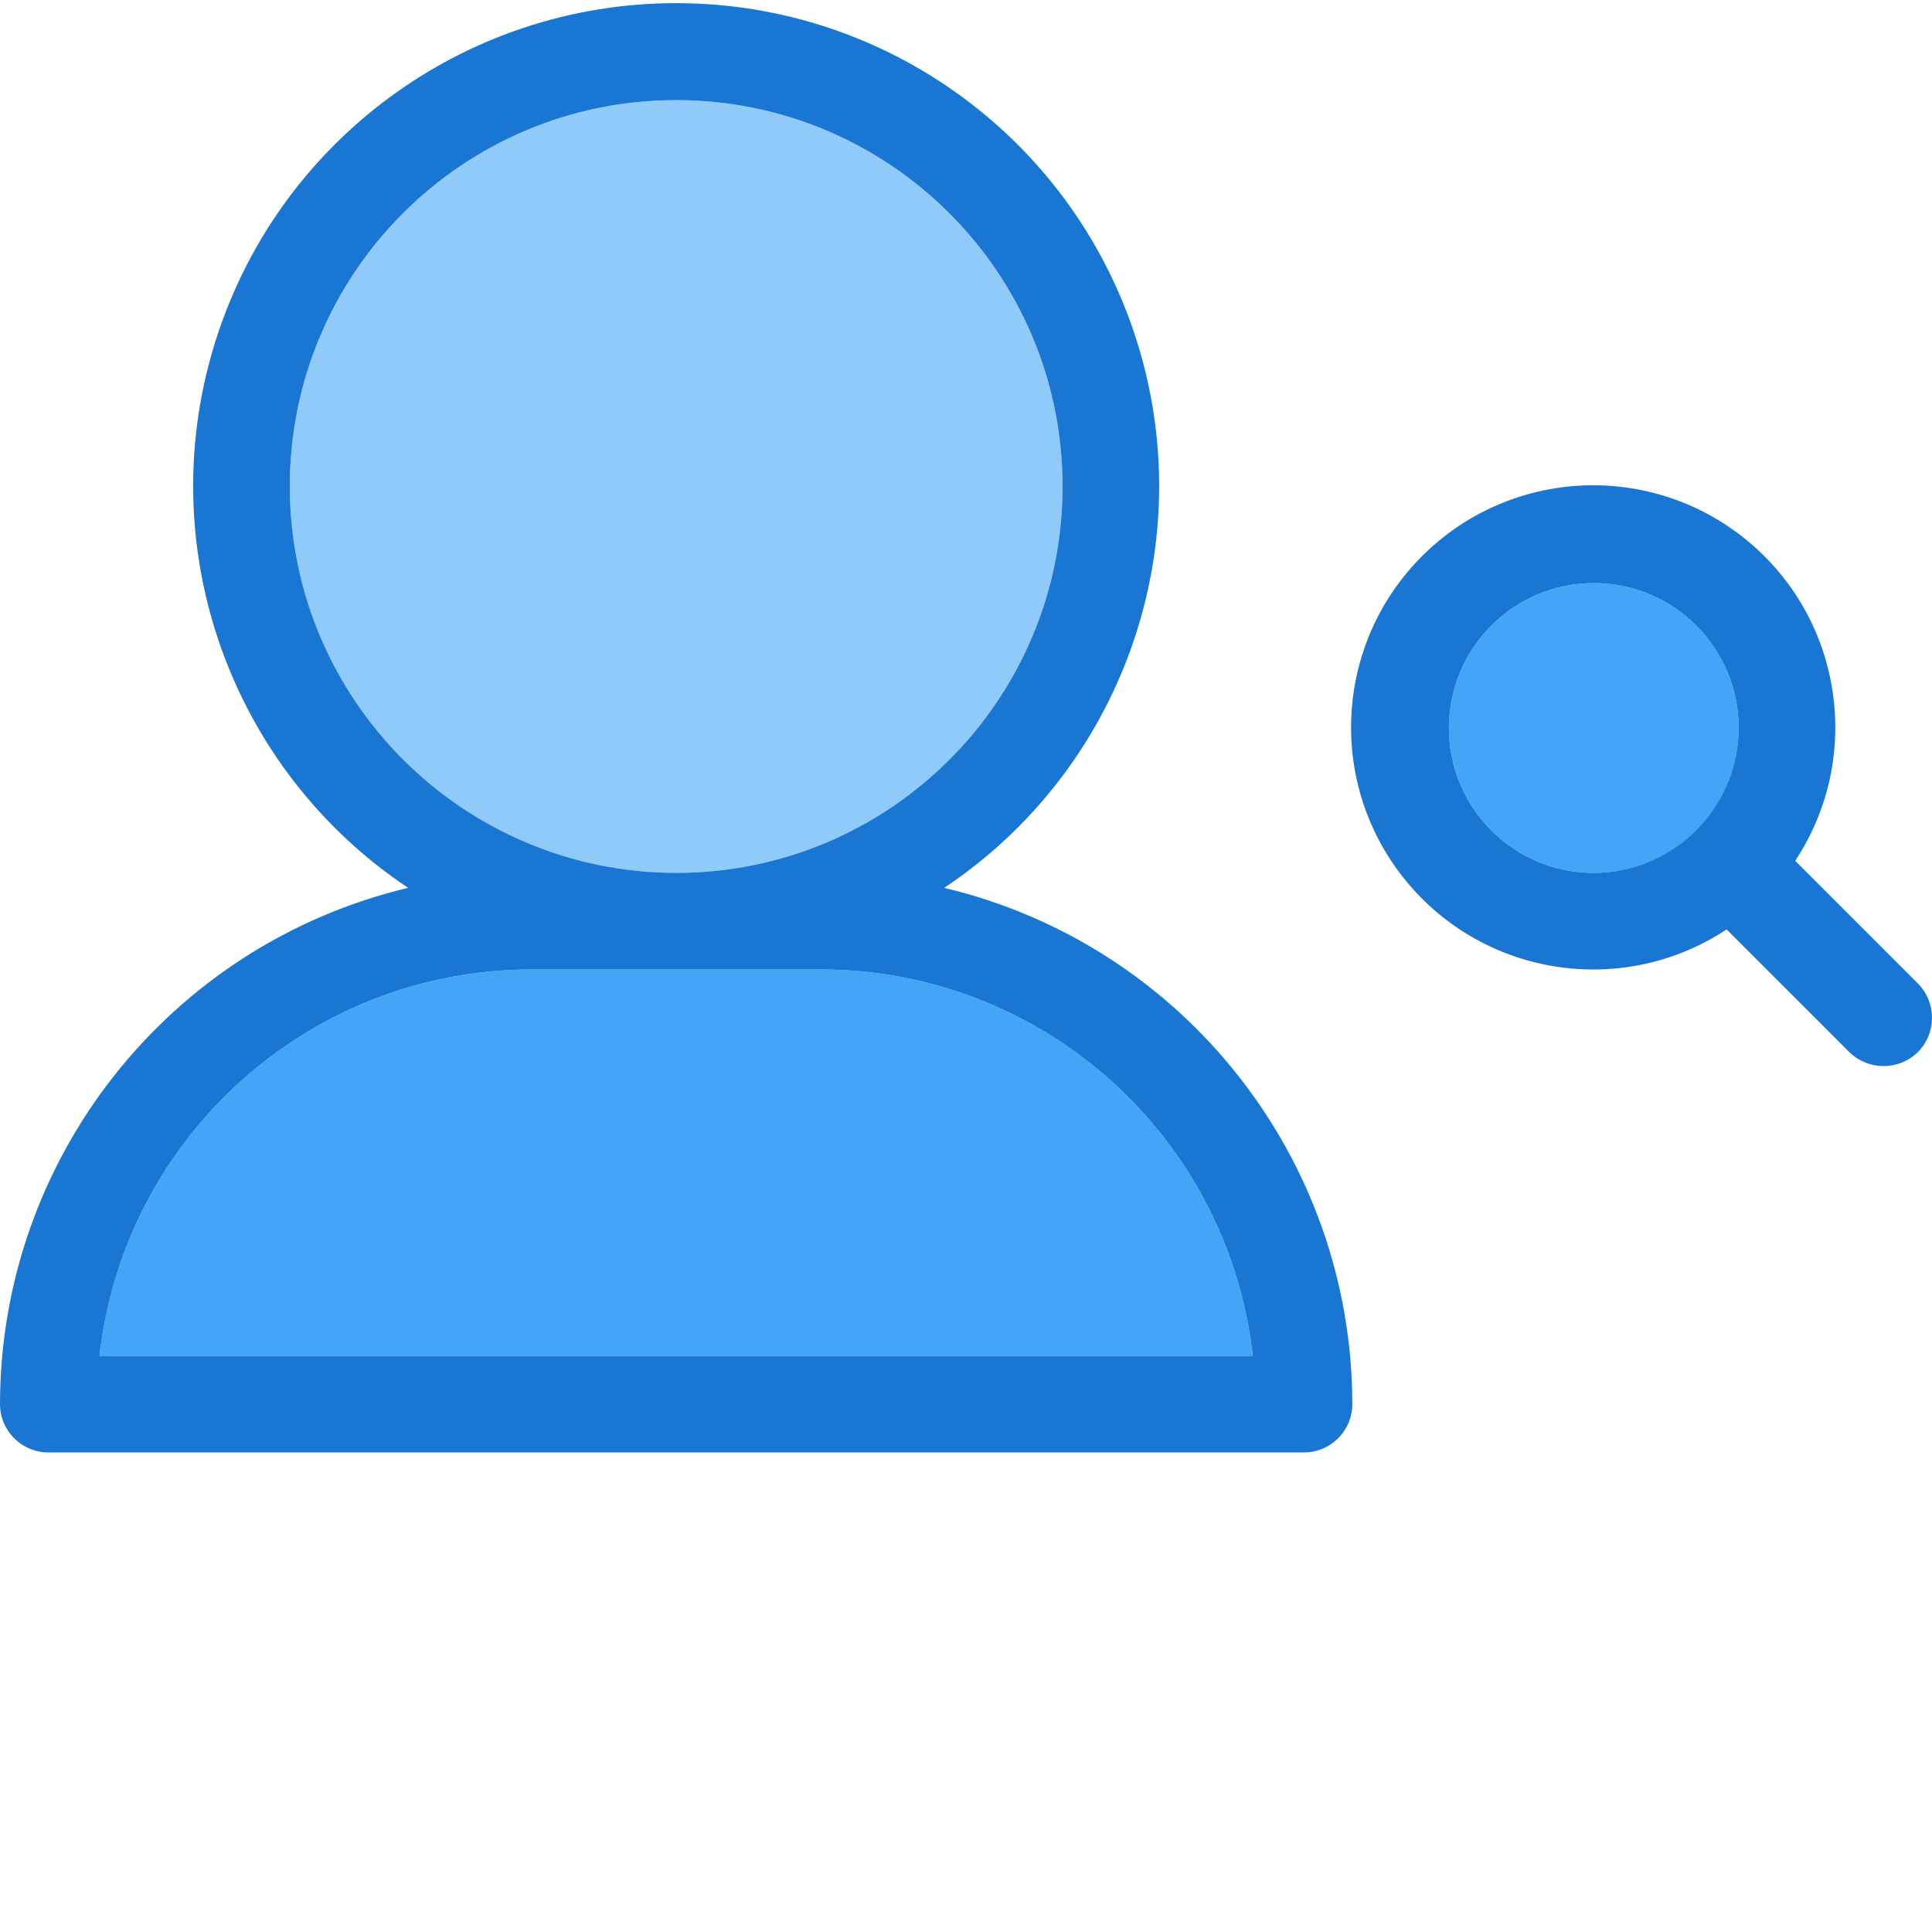
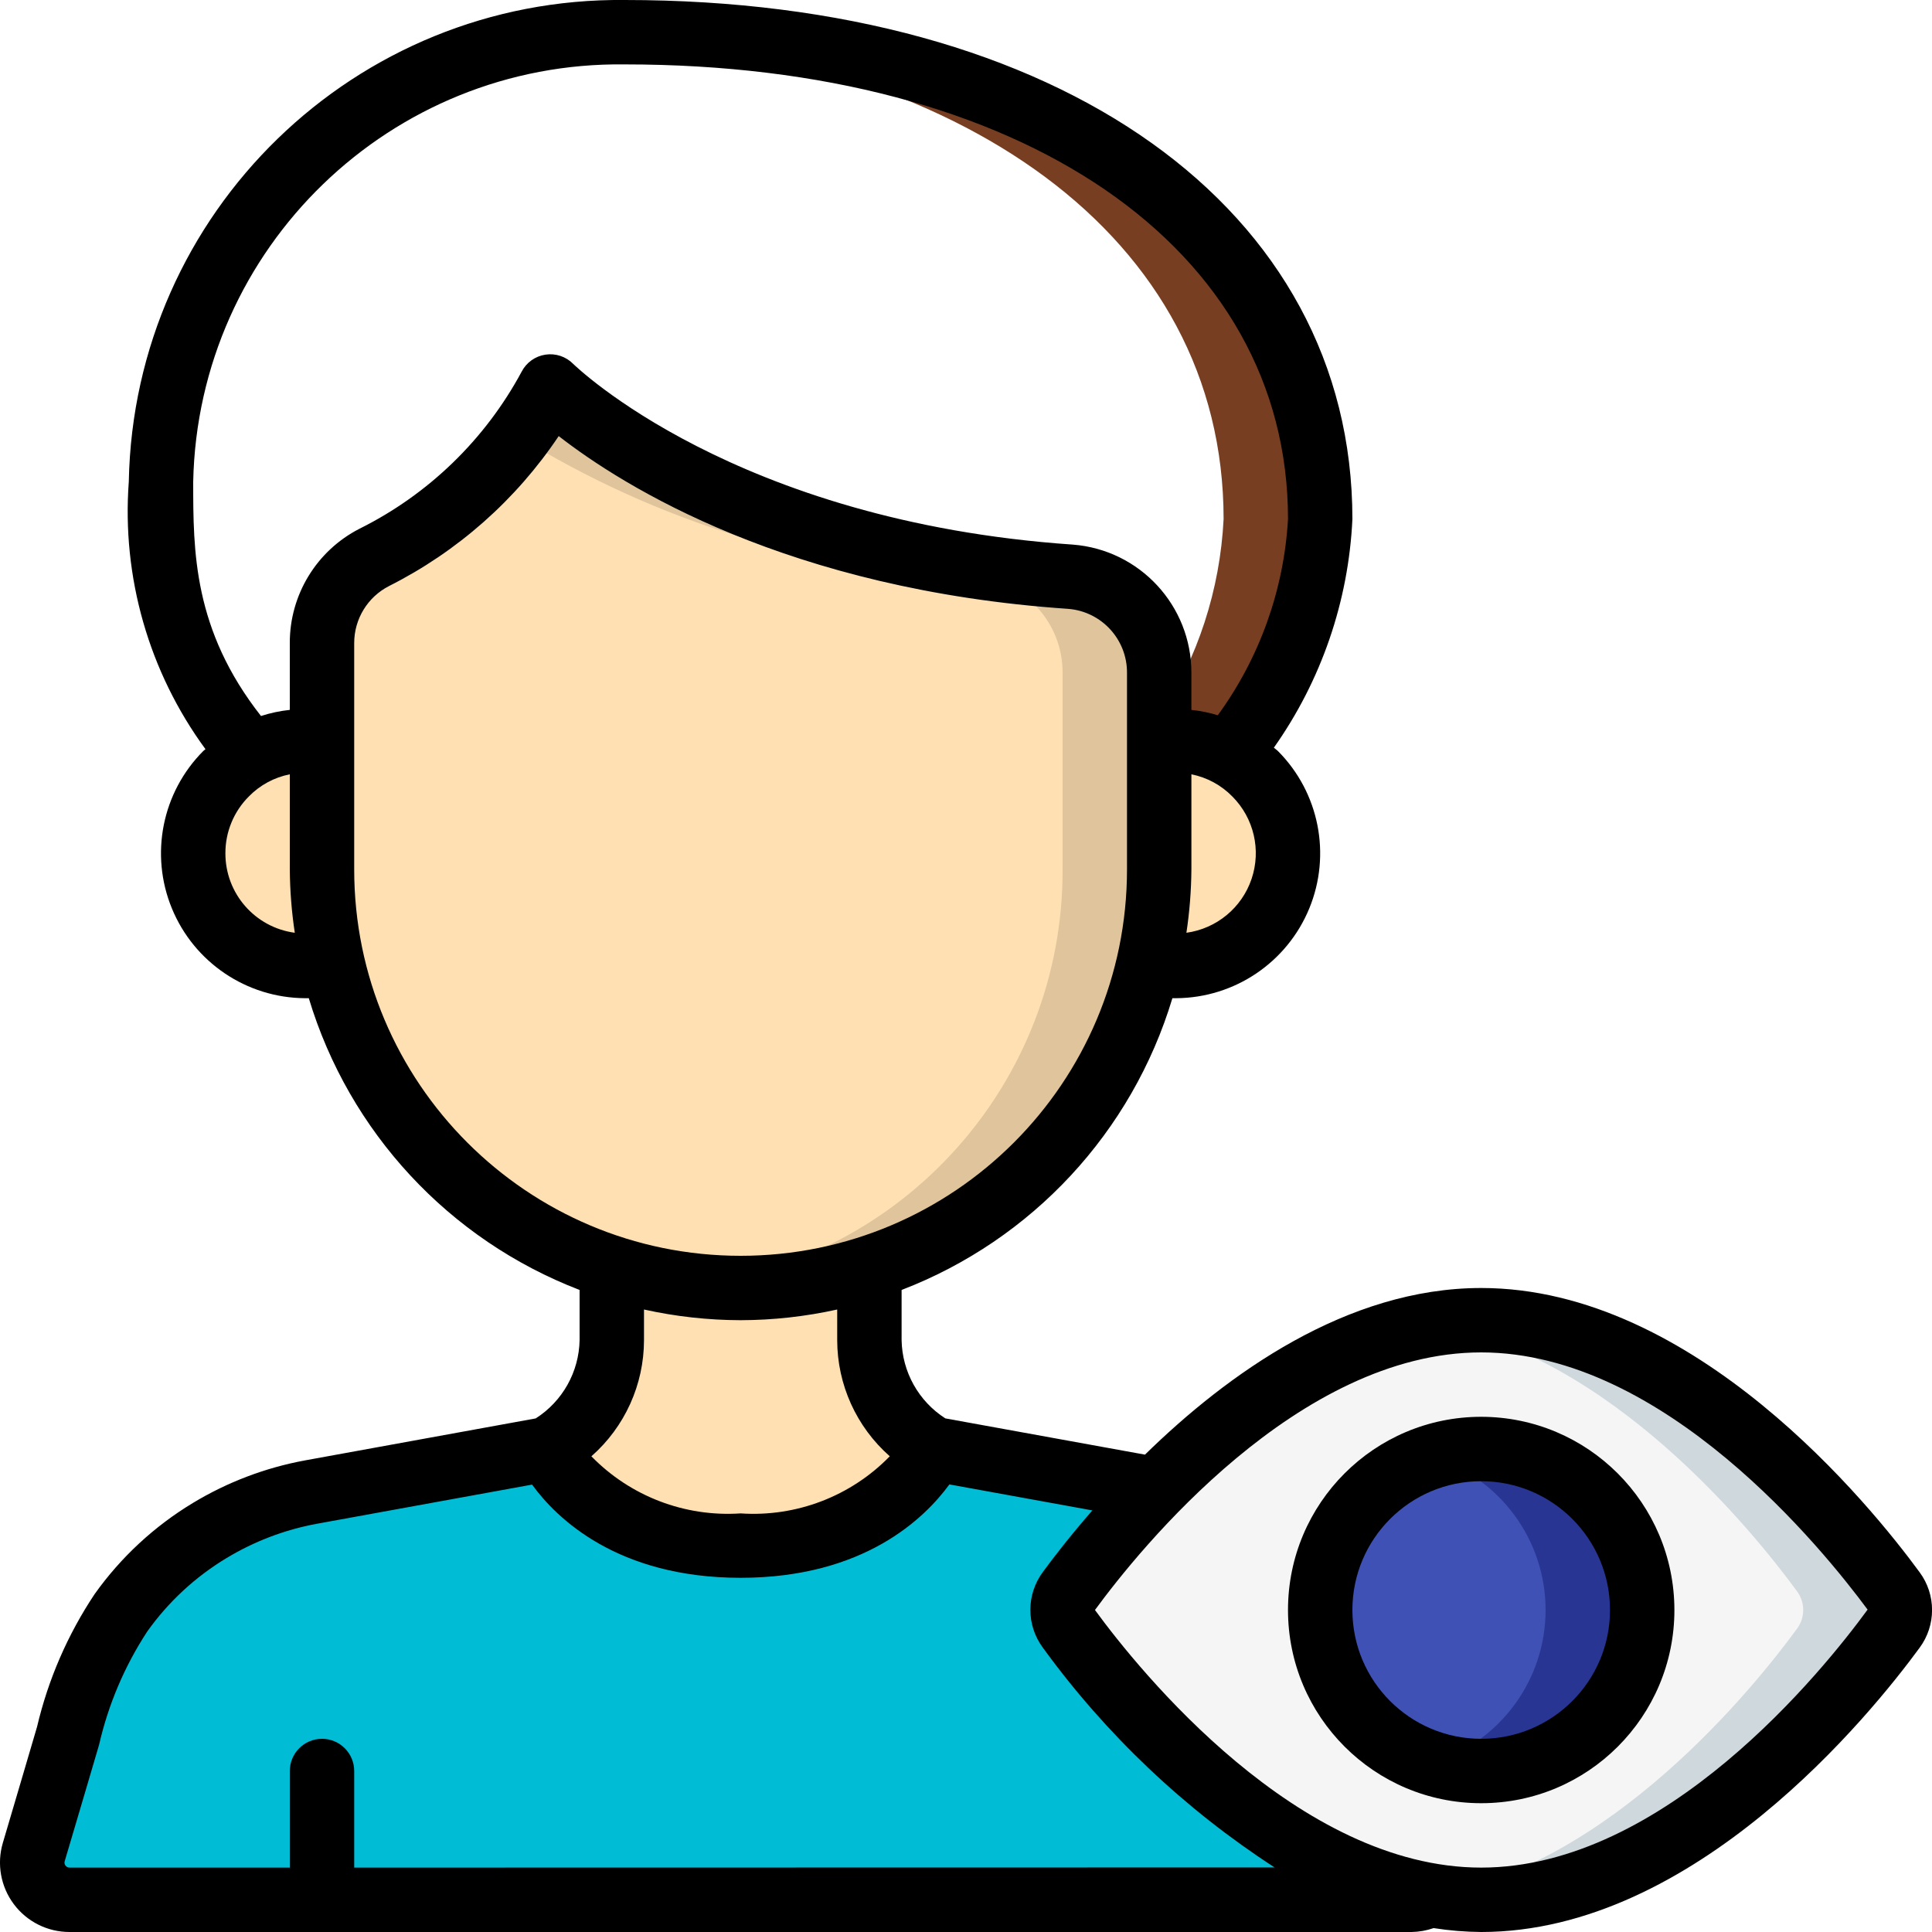
- <svg xmlns="http://www.w3.org/2000/svg" version="1.1" width="512" height="512" x="0" y="0" viewBox="0 0 426.693 426" style="enable-background:new 0 0 512 512" xml:space="preserve" class="">
+ <svg xmlns="http://www.w3.org/2000/svg" version="1.1" width="512" height="512" x="0" y="0" viewBox="0 0 60 60" style="enable-background:new 0 0 512 512" xml:space="preserve" class="">
  <g>
-     <path fill="#90caf9" d="M234.668 107.105c0 47.125-38.207 85.332-85.336 85.332S64 154.23 64 107.106c0-47.128 38.203-85.335 85.332-85.335 47.129 0 85.336 38.207 85.336 85.335zm0 0" opacity="1" data-original="#90caf9" />
-     <path fill="#42a5f5" d="M181.332 213.77h-64c-48.86.066-89.89 36.78-95.36 85.335h254.72c-5.47-48.554-46.5-85.27-95.36-85.335zM384 160.438c0 17.671-14.328 32-32 32s-32-14.329-32-32 14.328-32 32-32 32 14.328 32 32zm0 0" opacity="1" data-original="#42a5f5" />
-     <g fill="#1976d2">
-       <path d="M208.535 195.742c39.094-26.082 56.508-74.68 42.883-119.656C237.789 31.106 196.332.348 149.332.348c-46.996 0-88.457 30.757-102.082 75.738-13.629 44.977 3.79 93.574 42.883 119.656C37.332 208.332.059 255.492 0 309.77c.016 5.886 4.781 10.652 10.668 10.668H288c5.883-.016 10.648-4.782 10.668-10.668-.059-54.278-37.336-101.438-90.133-114.028zM64 107.105c0-47.128 38.203-85.335 85.332-85.335 47.129 0 85.336 38.207 85.336 85.335 0 47.125-38.207 85.332-85.336 85.332-47.102-.062-85.27-38.23-85.332-85.332zm-42.027 192c5.468-48.554 46.5-85.27 95.359-85.335h64c48.86.066 89.89 36.78 95.36 85.335zM423.574 216.863 396.48 189.77c15.125-22.899 10.458-53.536-10.804-70.891-21.262-17.356-52.211-15.793-71.621 3.613-19.407 19.41-20.97 50.36-3.614 71.621 17.356 21.262 47.993 25.93 70.891 10.805l27.094 27.094c4.207 4.125 10.941 4.125 15.148 0 4.16-4.192 4.16-10.957 0-15.149zM352 192.438c-17.672 0-32-14.329-32-32s14.328-32 32-32 32 14.328 32 32c-.05 17.652-14.348 31.949-32 32zm0 0" fill="#1976d2" opacity="1" data-original="#1976d2" />
+     <path fill="#00bcd4" d="M43.84 59H2.16a1.155 1.155 0 0 1-1.11-1.48c.35-1.21.71-2.41 1.06-3.61a11.791 11.791 0 0 1 1.64-3.82 9.307 9.307 0 0 1 5.89-3.75L17 45s1.37 3 6 3 6-3 6-3l7.36 1.34a9.307 9.307 0 0 1 5.89 3.75 11.791 11.791 0 0 1 1.64 3.82c.35 1.2.71 2.4 1.06 3.61A1.155 1.155 0 0 1 43.84 59z" opacity="1" data-original="#00bcd4" />
+     <path fill="#783e22" d="M19.4 1c-.368 0-.715.034-1.069.057C29.79 1.631 38 7.309 38 16.12a12.343 12.343 0 0 1-2 6.144V23h.53a3.389 3.389 0 0 1 1.64.42 12.541 12.541 0 0 0 2.83-7.3C41 6.82 31.86 1 19.4 1z" opacity="1" data-original="#783e22" class="" />
+     <path fill="#ffe0b2" d="M29 45s-1.37 3-6 3-6-3-6-3a4.011 4.011 0 0 0 2-3.38v-2.25a13.013 13.013 0 0 0 8 0v2.25A4.011 4.011 0 0 0 29 45z" opacity="1" data-original="#ffe0b2" class="" />
+     <path fill="#ffe0b2" d="M36 20.9V27a13 13 0 1 1-26 0v-7.03a2.98 2.98 0 0 1 1.62-2.66A12.6 12.6 0 0 0 17.09 12s5.07 5.15 16.16 5.91A2.983 2.983 0 0 1 36 20.9z" opacity="1" data-original="#ffe0b2" class="" />
+     <path fill="#dfc49c" d="M33.25 17.91C22.16 17.15 17.09 12 17.09 12a11.273 11.273 0 0 1-.986 1.553A29.214 29.214 0 0 0 30.25 17.91 2.983 2.983 0 0 1 33 20.9V27a12.94 12.94 0 0 1-11.5 12.9A12.971 12.971 0 0 0 35.65 30a12.9 12.9 0 0 0 .35-3v-6.1a2.983 2.983 0 0 0-2.75-2.99z" opacity="1" data-original="#dfc49c" class="" />
+     <path fill="#ffe0b2" d="M10.35 30h-.88a3.5 3.5 0 0 1-2.45-5.97A3.383 3.383 0 0 1 9.47 23H10v4a12.9 12.9 0 0 0 .35 3zM40 26.5a3.478 3.478 0 0 1-3.47 3.5h-.88a12.9 12.9 0 0 0 .35-3v-4h.53a3.389 3.389 0 0 1 1.64.42A3.521 3.521 0 0 1 40 26.5z" opacity="1" data-original="#ffe0b2" class="" />
+     <path fill="#f5f5f5" d="M33.19 49.421a.978.978 0 0 0 0 1.158C34.646 52.569 39.829 59 46 59s11.354-6.431 12.81-8.421a.978.978 0 0 0 0-1.158C57.354 47.431 52.171 41 46 41s-11.354 6.431-12.81 8.421z" opacity="1" data-original="#f5f5f5" class="" />
+     <path fill="#cfd8dc" d="M58.81 49.421C57.354 47.431 52.171 41 46 41a9.125 9.125 0 0 0-1.5.139c5.5.9 9.974 6.456 11.31 8.282a.978.978 0 0 1 0 1.158c-1.336 1.826-5.81 7.378-11.31 8.282A9.125 9.125 0 0 0 46 59c6.171 0 11.354-6.431 12.81-8.421a.978.978 0 0 0 0-1.158z" opacity="1" data-original="#cfd8dc" class="" />
+     <circle cx="46" cy="50" r="5" fill="#3f51b5" opacity="1" data-original="#3f51b5" class="" />
+     <path fill="#283593" d="M46 45a4.966 4.966 0 0 0-1.5.254 4.968 4.968 0 0 1 0 9.492A4.99 4.99 0 1 0 46 45z" opacity="1" data-original="#283593" class="" />
+     <g data-name="Icons copy">
+       <path d="M46 40c-4.177 0-7.886 2.675-10.442 5.175l-6.2-1.126A2.948 2.948 0 0 1 28 41.62v-1.559A14.047 14.047 0 0 0 36.41 31h.12a4.5 4.5 0 0 0 3.162-7.671c-.04-.041-.089-.07-.131-.109A13.385 13.385 0 0 0 42 16.121C42 6.479 32.917 0 19.4 0A15.248 15.248 0 0 0 4 14.958a12.486 12.486 0 0 0 2.381 8.308c-.021.021-.047.036-.068.057A4.5 4.5 0 0 0 9.47 31h.12A14.047 14.047 0 0 0 18 40.061v1.559a2.949 2.949 0 0 1-1.363 2.43l-7.176 1.306a10.364 10.364 0 0 0-3.467 1.318 10.236 10.236 0 0 0-3.056 2.833A12.664 12.664 0 0 0 1.15 53.63L.688 55.2l-.6 2.033A2.156 2.156 0 0 0 2.16 60h41.68a2.2 2.2 0 0 0 .682-.121A10.057 10.057 0 0 0 46 60c6.64 0 12.1-6.759 13.617-8.83a1.971 1.971 0 0 0 0-2.34C58.1 46.759 52.64 40 46 40zm-9.155-11.032A13.884 13.884 0 0 0 37 27v-2.953a2.445 2.445 0 0 1 1.273.69 2.494 2.494 0 0 1-1.428 4.231zM6 14.958A13.237 13.237 0 0 1 19.4 2C31.722 2 40 7.675 40 16.121a11.448 11.448 0 0 1-2.181 6.092 4.248 4.248 0 0 0-.819-.166V20.9a3.99 3.99 0 0 0-3.685-3.987C22.794 16.191 17.85 11.345 17.8 11.3a1 1 0 0 0-1.6.243 11.567 11.567 0 0 1-5.035 4.877A3.976 3.976 0 0 0 9 19.971v2.075a4.427 4.427 0 0 0-.895.19C6 19.554 6 17.12 6 14.958zM7 26.5a2.483 2.483 0 0 1 .732-1.769A2.434 2.434 0 0 1 9 24.047V27a13.884 13.884 0 0 0 .155 1.968A2.485 2.485 0 0 1 7 26.5zm4 .5v-7.029a1.987 1.987 0 0 1 1.082-1.771 13.826 13.826 0 0 0 5.269-4.657c2 1.557 7.117 4.772 15.827 5.366A1.983 1.983 0 0 1 35 20.9V27a12 12 0 0 1-24 0zm12 14a14 14 0 0 0 3-.332v.952a4.81 4.81 0 0 0 1.633 3.606A5.909 5.909 0 0 1 23 47a5.915 5.915 0 0 1-4.634-1.773A4.81 4.81 0 0 0 20 41.62v-.952A14 14 0 0 0 23 41zM11 58v-3a1 1 0 0 0-2 0v3H2.16a.154.154 0 0 1-.127-.064.146.146 0 0 1-.023-.136q.3-1.02.6-2.029l.467-1.585a10.849 10.849 0 0 1 1.494-3.516 8.236 8.236 0 0 1 2.461-2.281 8.357 8.357 0 0 1 2.792-1.064l6.7-1.219C17.279 47.147 19.17 49 23 49s5.72-1.852 6.484-2.9l4.44.807c-.68.781-1.21 1.465-1.541 1.918a1.973 1.973 0 0 0 0 2.34 27.171 27.171 0 0 0 7.2 6.83zm35 0c-5.686 0-10.607-6.1-11.995-8 1.387-1.893 6.308-8 11.995-8s10.628 6.132 12 7.988C56.628 51.868 51.7 58 46 58z" fill="#000000" opacity="1" data-original="#000000" class="" />
+       <path d="M46 44a6 6 0 1 0 6 6 6.006 6.006 0 0 0-6-6zm0 10a4 4 0 1 1 4-4 4 4 0 0 1-4 4z" fill="#000000" opacity="1" data-original="#000000" class="" />
    </g>
  </g>
</svg>
